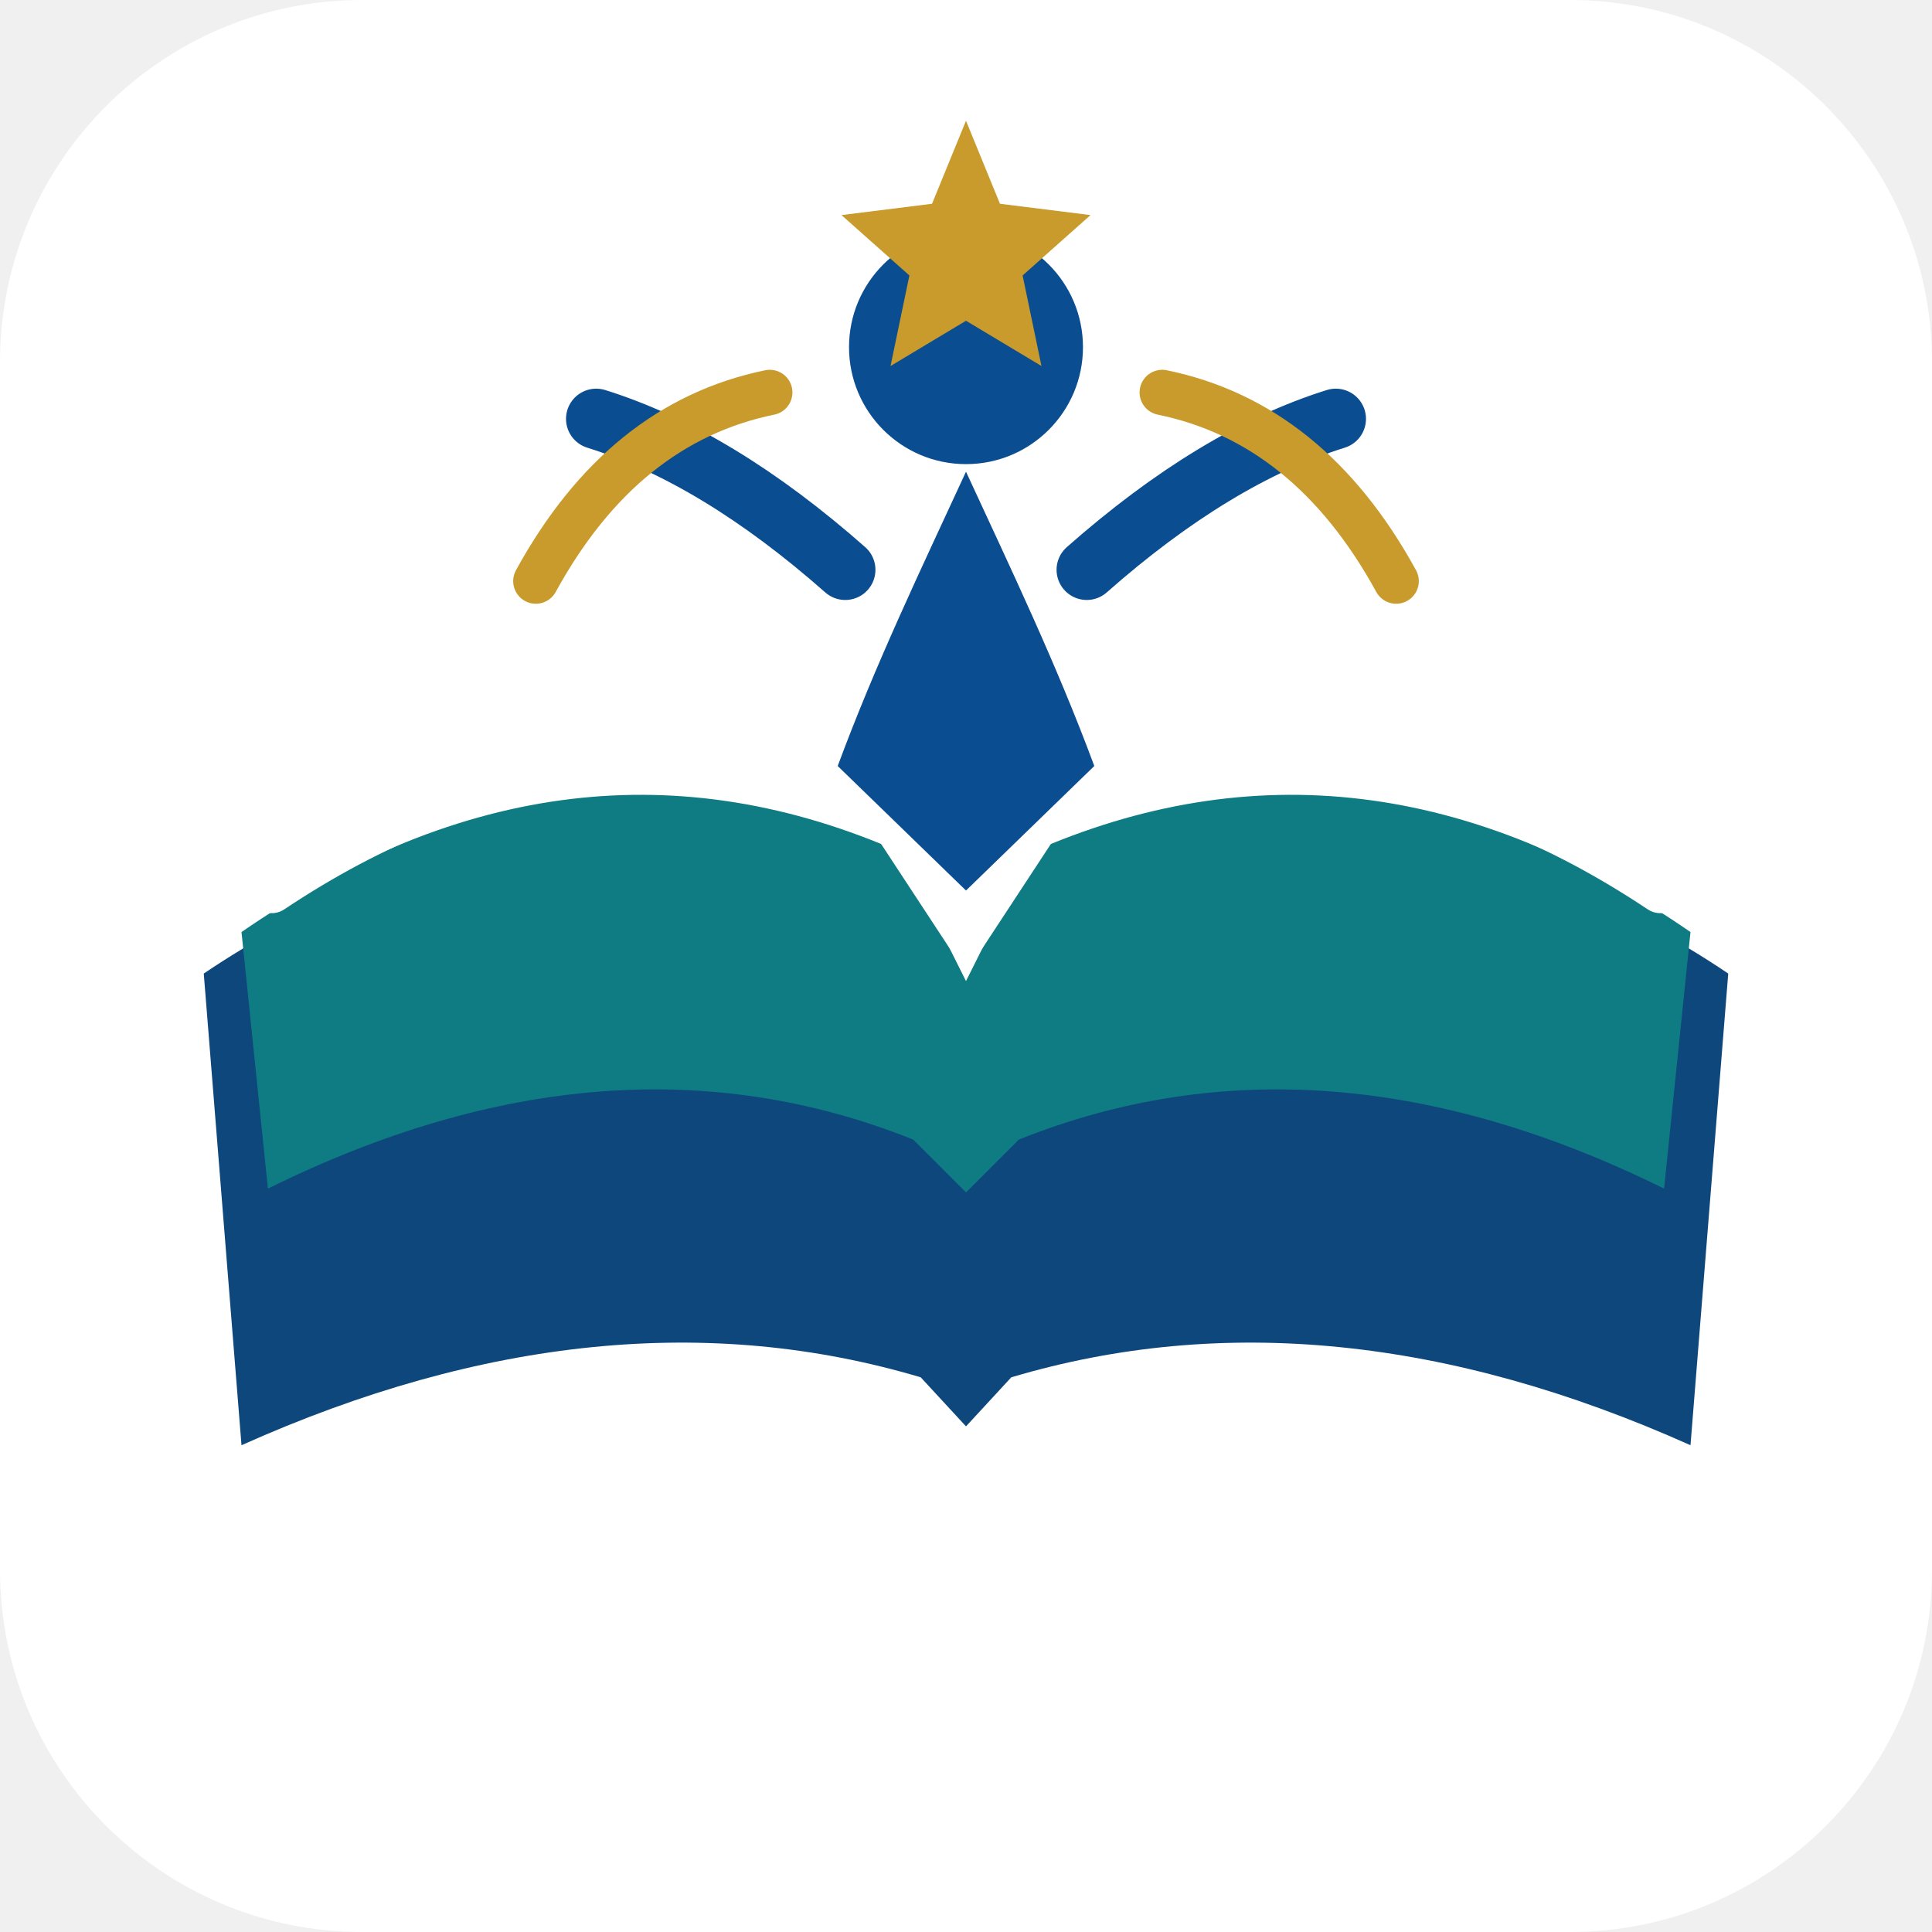
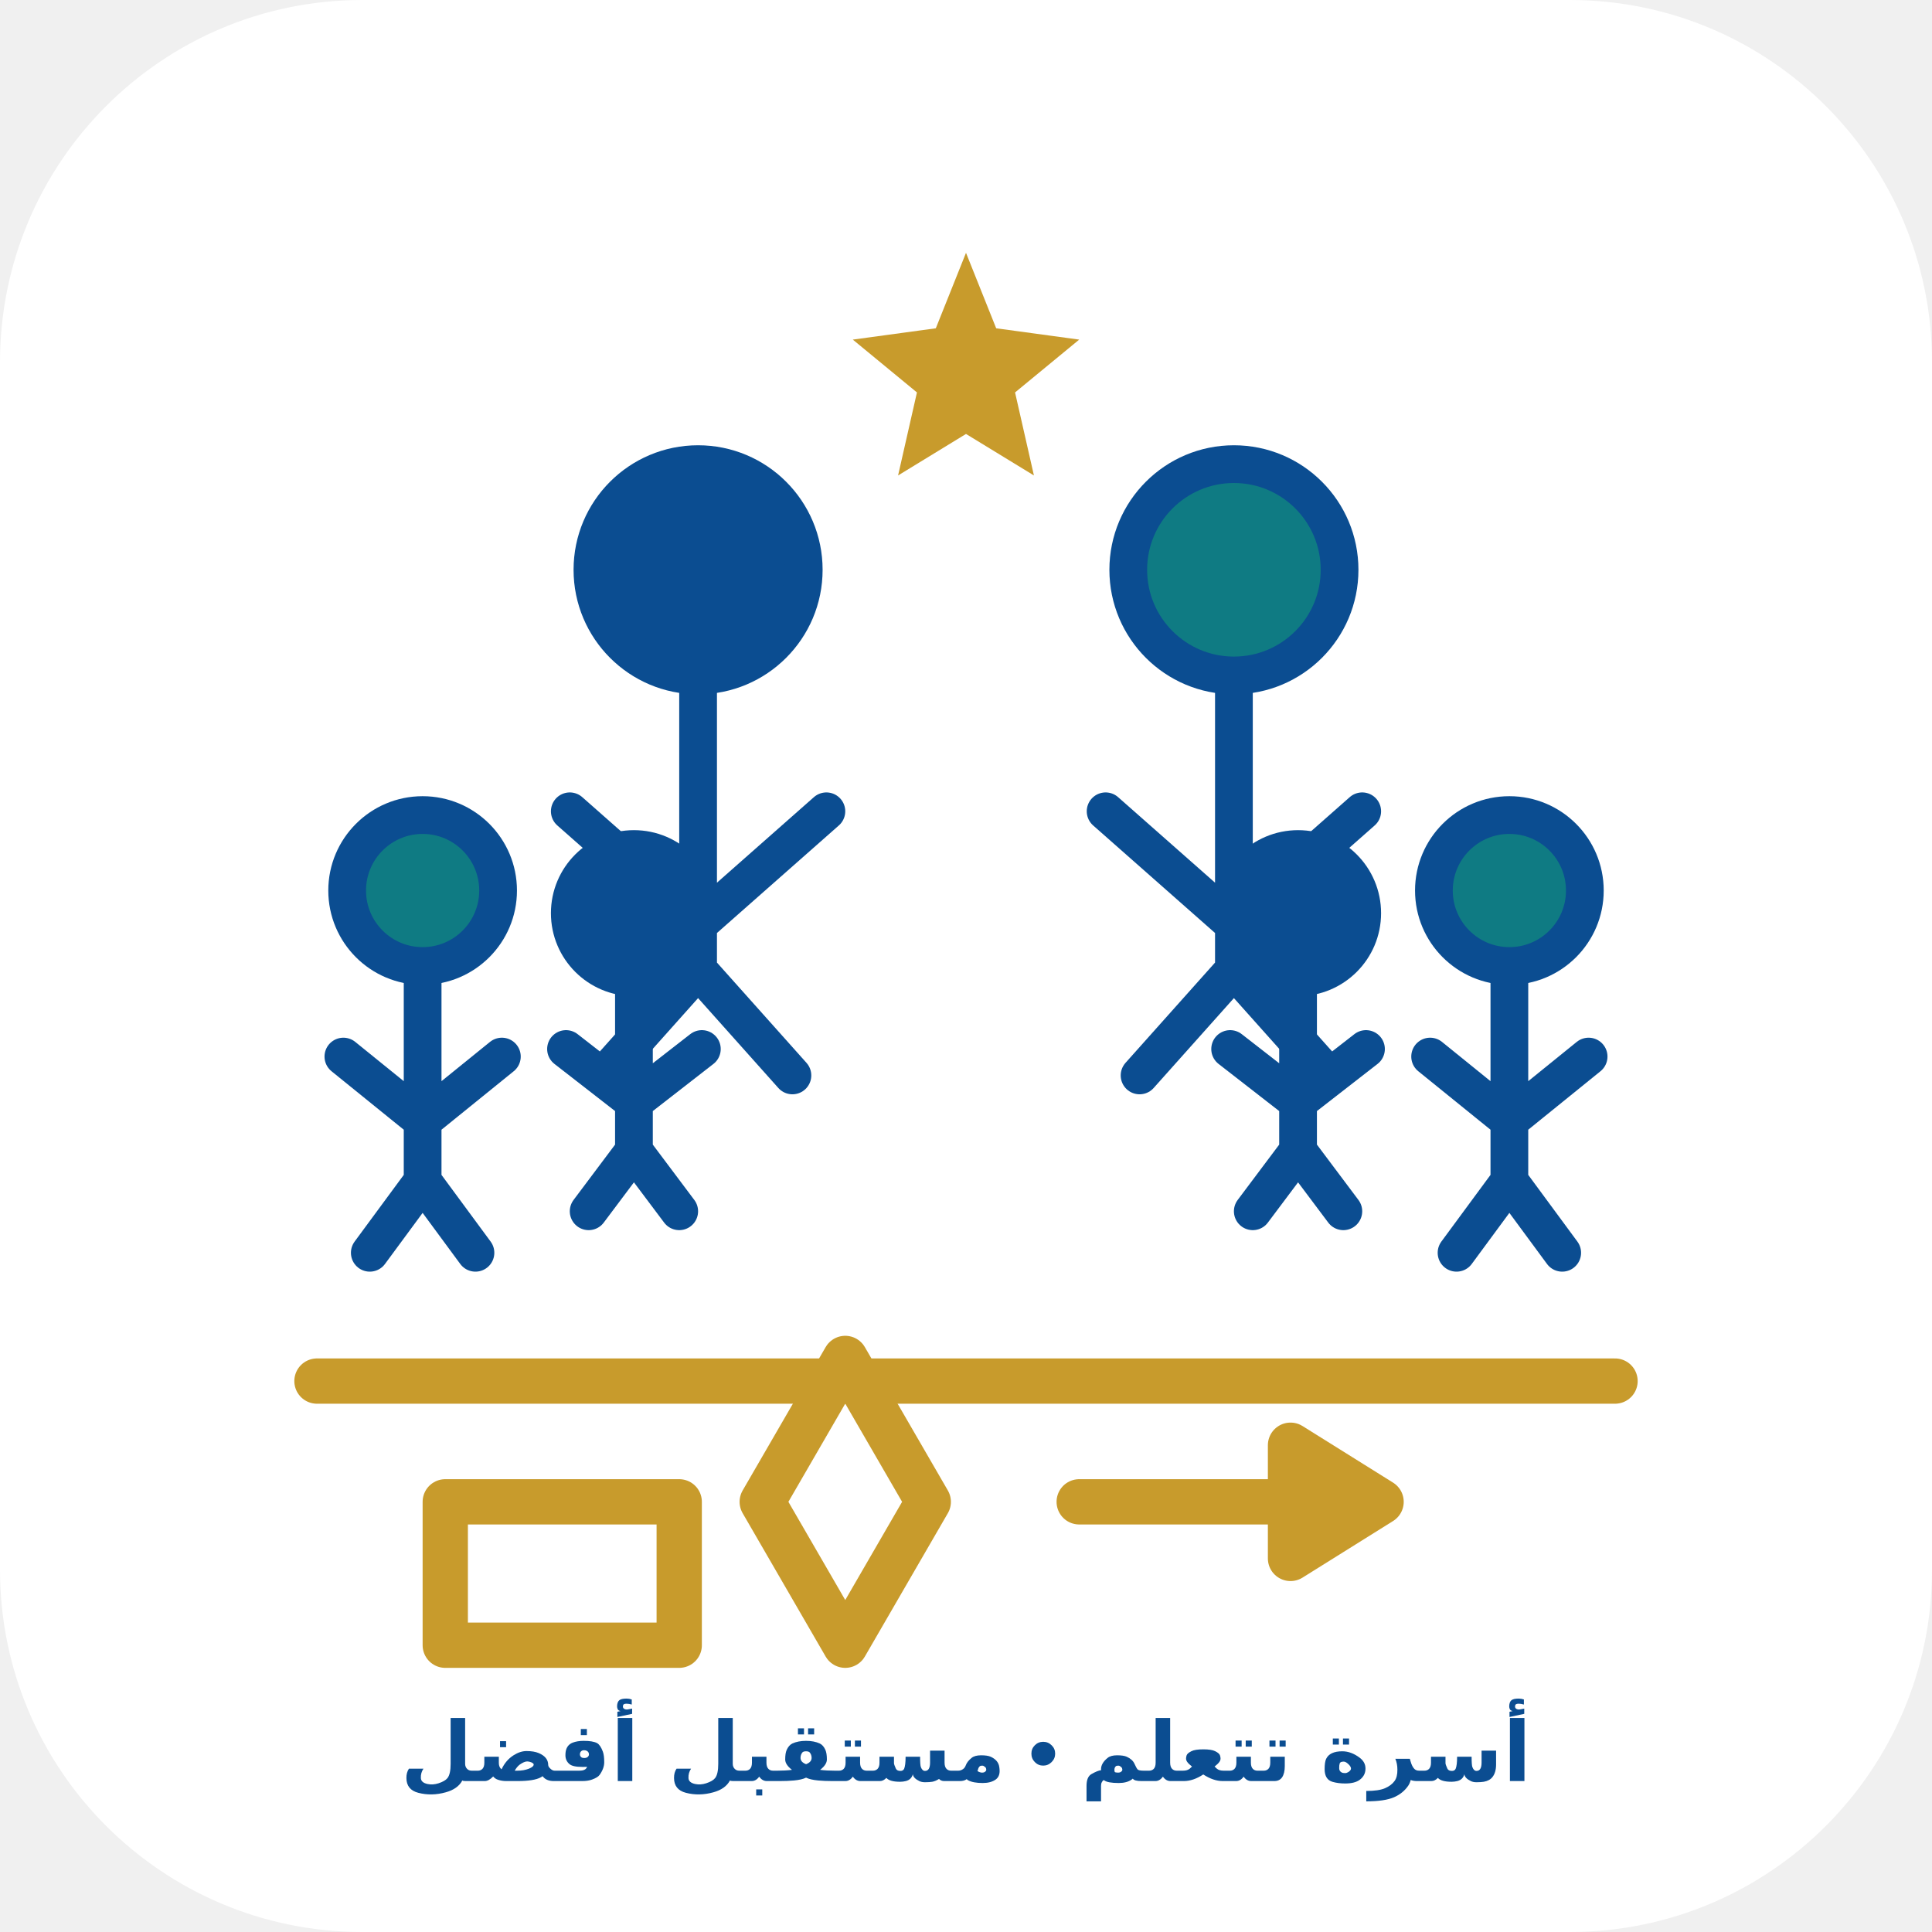
<svg xmlns="http://www.w3.org/2000/svg" viewBox="0 0 512 512">
-   <rect width="512" height="512" rx="96" fill="#ffffff" />
-   <path d="M54 258 Q137 202 232 236 L256 277 L280 236 Q375 202 458 258 L448 383 Q352 340 268 365 L256 378 L244 365 Q160 340 64 383 Z" fill="#0d477c" />
-   <path d="M64 247 Q151 187 239 226 L256 260 L273 226 Q361 187 448 247 L441 315 Q350 270 270 302 L256 316 L242 302 Q162 270 71 315 Z" fill="#0f7b83" />
-   <path d="M72 236 Q153 182 235 215 L256 247 L277 215 Q359 182 440 236" fill="none" stroke="#ffffff" stroke-width="12" stroke-linecap="round" />
-   <circle cx="256" cy="92" r="31" fill="#0b4d91" />
-   <path d="M256 125 C244 151 232 176 222 203 L256 236 L290 203 C280 176 268 151 256 125Z" fill="#0b4d91" />
-   <path d="M224 151 Q190 121 158 111 M288 151 Q322 121 354 111" fill="none" stroke="#0b4d91" stroke-width="16" stroke-linecap="round" />
-   <path d="M142 154 Q165 112 204 104 M370 154 Q347 112 308 104" fill="none" stroke="#c89b2c" stroke-width="12" stroke-linecap="round" />
-   <path d="M256 32 l9 22 24 3-18 16 5 24-20-12-20 12 5-24-18-16 24-3z" fill="#c89b2c" />
+   <rect width="512" height="512" rx="96" fill="#fff" />
+   <g stroke="#0b4d91" stroke-width="10" stroke-linecap="round" stroke-linejoin="round">
+     <circle cx="185" cy="151" r="28" fill="#0b4d91" />
+     <circle cx="327" cy="151" r="28" fill="#0f7b83" />
+     <path d="M185 181v76M151 215l34 30 34-30M160 285l25-28 25 28M327 181v76M293 215l34 30 34-30M302 285l25-28 25 28" fill="none" />
+     <circle cx="112" cy="236" r="20" fill="#0f7b83" />
+     <circle cx="168" cy="242" r="17" fill="#0b4d91" />
+     <circle cx="344" cy="242" r="17" fill="#0b4d91" />
+     <circle cx="400" cy="236" r="20" fill="#0f7b83" />
+     <path d="M112 258v55M91 280l21 17 21-17M98 332l14-19 14 19M168 259v46M150 278l18 14 18-14M156 321l12-16 12 16M344 259v46M326 278l18 14 18-14M332 321l12-16 12 16M400 258v55M379 280l21 17 21-17M386 332l14-19 14 19" fill="none" />
+   </g>
+   <g fill="none" stroke="#c89b2c" stroke-width="12" stroke-linecap="round" stroke-linejoin="round">
+     <path d="M84 366h344" />
+     <path d="M118 398h62v38h-62z" />
+     <path d="M202 398l22-38 22 38-22 38z" />
+     <path d="M286 398h70" />
+     <path d="M342 383l24 15-24 15z" />
+   </g>
+   <path d="M256 67l8 20 22 3-17 14 5 22-18-11-18 11 5-22-17-14 22-3z" fill="#c89b2c" />
+   <text x="256" y="472" text-anchor="middle" font-family="Arial,sans-serif" font-size="22" font-weight="700" fill="#0b4d91">أسرة تتعلم • مستقبل أفضل</text>
</svg>
